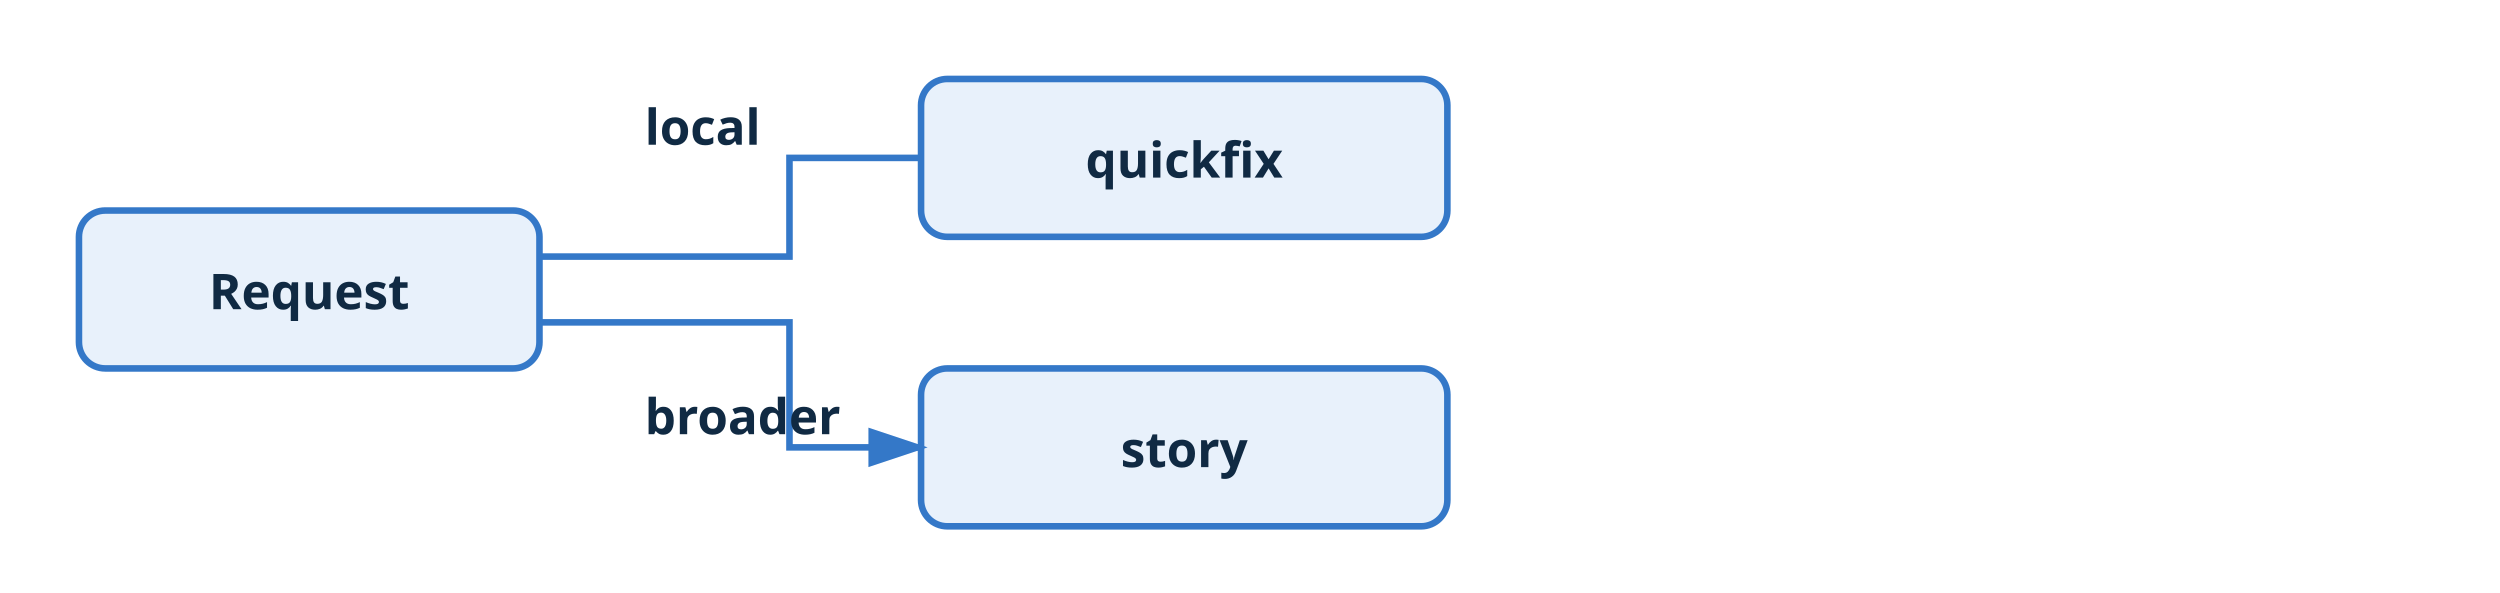
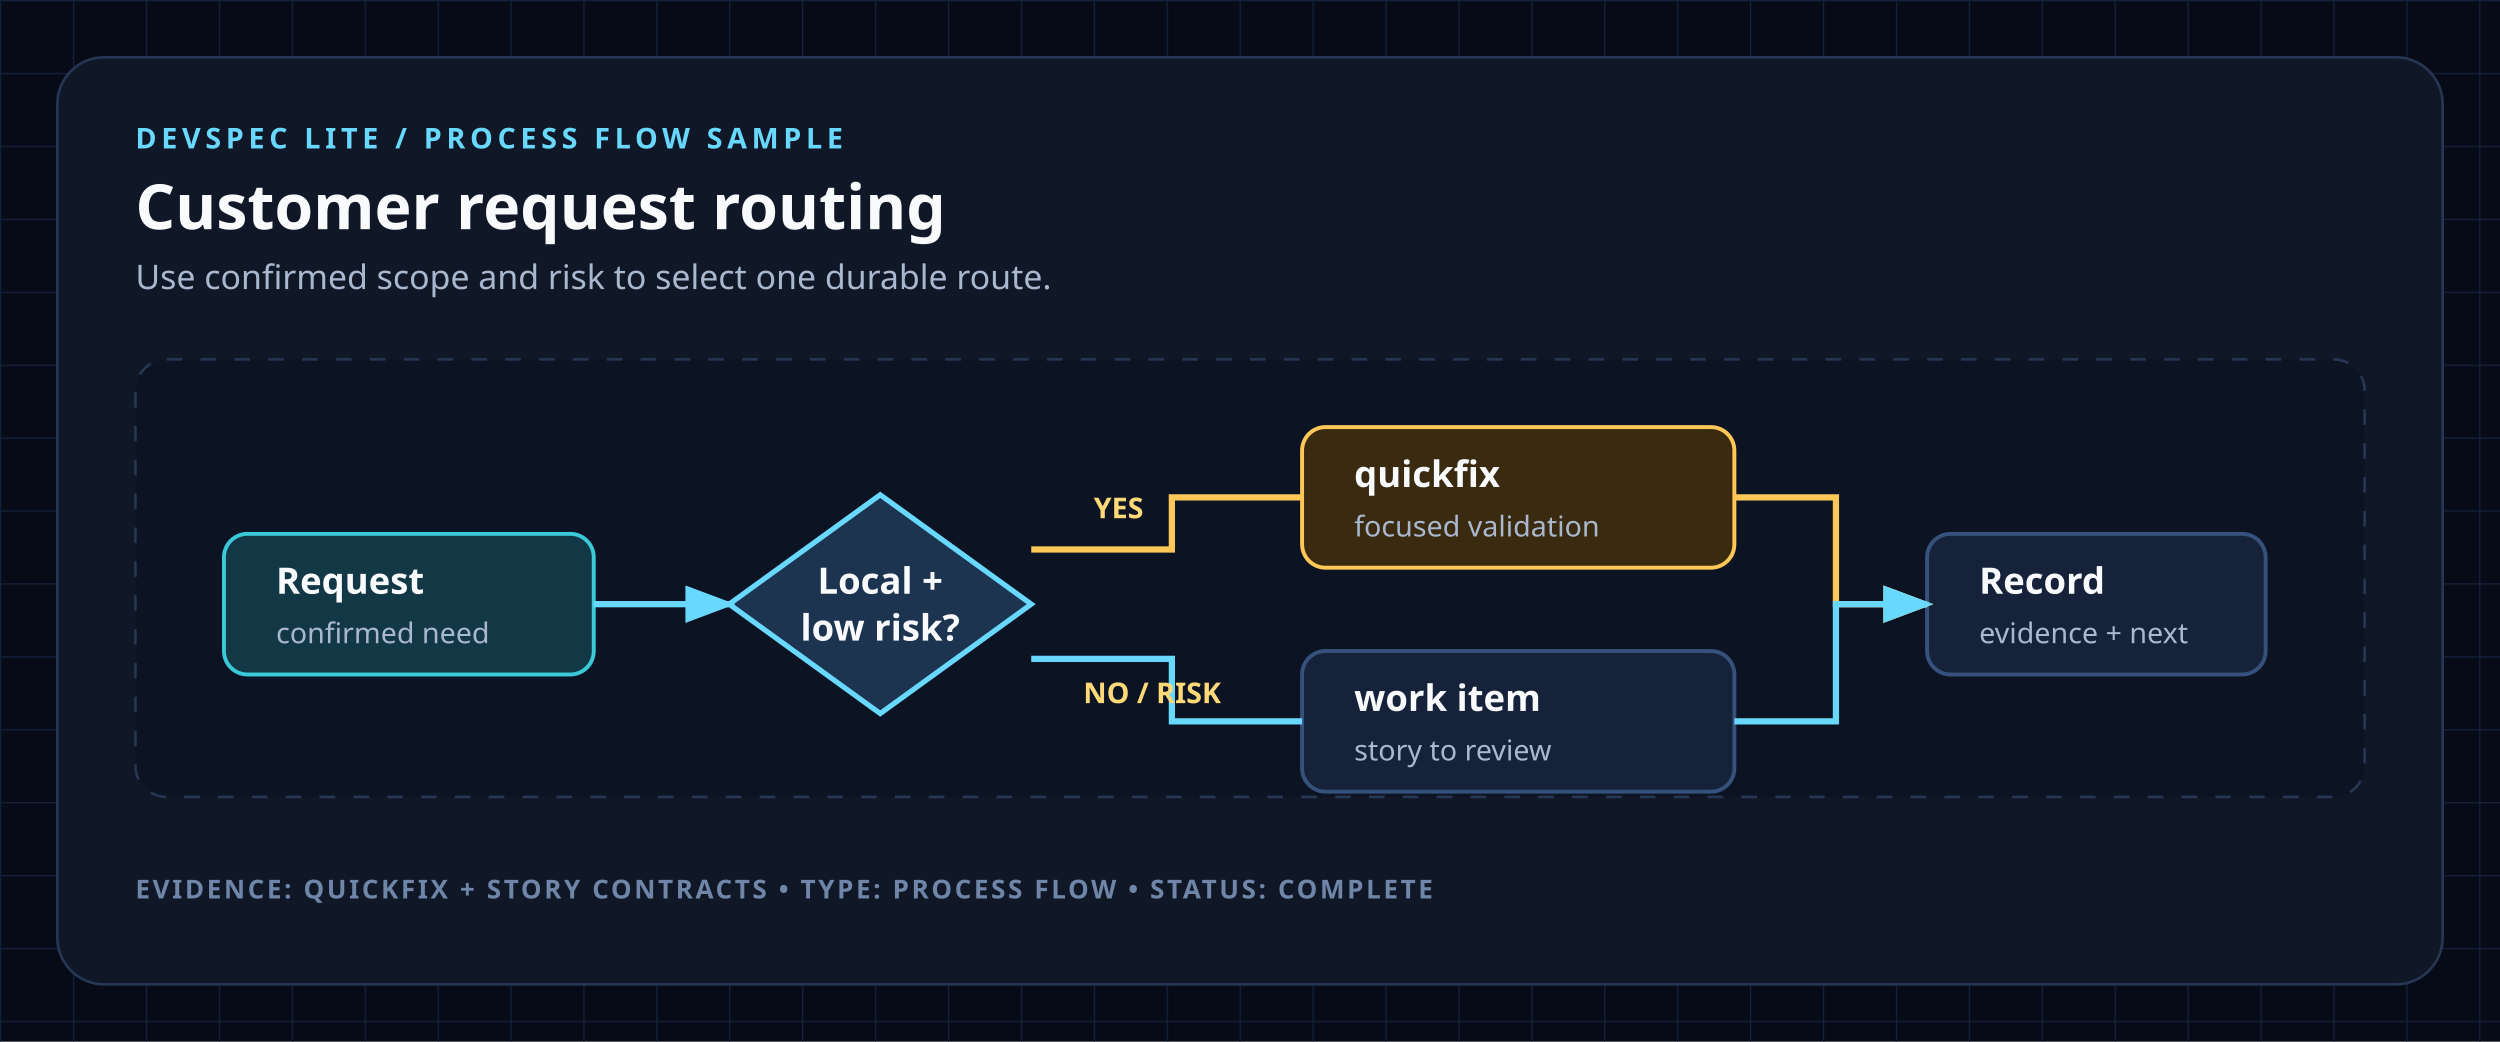
- <svg xmlns="http://www.w3.org/2000/svg" viewBox="0 0 760 180" role="img" aria-labelledby="title desc">
-   <style>.t{font:600 15px system-ui,sans-serif;fill:#102a43}.n{fill:#e8f1fb;stroke:#3478c8;stroke-width:2}.a{fill:none;stroke:#3478c8;stroke-width:2;marker-end:url(#m)}</style>
+ <svg xmlns="http://www.w3.org/2000/svg" viewBox="0 0 960 400" role="img" aria-labelledby="title desc">
+   <style>.bg{fill:#070b18}.surface{fill:#101827;stroke:#263653}.lane{fill:#0c1323;stroke:#263653;stroke-dasharray:6 7}.eyebrow{font:700 11px system-ui,sans-serif;letter-spacing:1.8px;fill:#69d8ff}.title{font:700 24px system-ui,sans-serif;fill:#f8fafc}.sub{font:13px system-ui,sans-serif;fill:#aab8cf}.card{fill:#16223a;stroke:#35517c;stroke-width:1.5}.quick{fill:#3a2b10;stroke:#ffc857}.start{fill:#123745;stroke:#39c9d9}.decision{fill:#1d3450;stroke:#69d8ff;stroke-width:2}.node{font:700 14px system-ui,sans-serif;fill:#f8fafc}.meta{font:11px system-ui,sans-serif;fill:#aab8cf}.flow{fill:none;stroke:#69d8ff;stroke-width:2.4;marker-end:url(#a)}.gold{fill:none;stroke:#ffc857;stroke-width:2.4;marker-end:url(#g)}.label{font:700 11px system-ui,sans-serif;fill:#ffd978}.foot{font:600 10px system-ui,sans-serif;letter-spacing:1px;fill:#6f86a8}</style>
  <defs>
-     <marker id="m" markerWidth="10" markerHeight="10" refX="8" refY="3" orient="auto">
-       <path d="M0,0 L0,6 L9,3 z" fill="#3478c8" />
+     <pattern id="grid" width="28" height="28" patternUnits="userSpaceOnUse">
+       <path d="M28 0H0V28" fill="none" stroke="#14213a" />
+     </pattern>
+     <marker id="a" markerWidth="9" markerHeight="9" refX="7" refY="3" orient="auto">
+       <path d="M0,0 L0,6 L8,3z" fill="#69d8ff" />
+     </marker>
+     <marker id="g" markerWidth="9" markerHeight="9" refX="7" refY="3" orient="auto">
+       <path d="M0,0 L0,6 L8,3z" fill="#ffc857" />
    </marker>
  </defs>
-   <rect x="24" y="64" width="140" height="48" rx="8" class="n" />
-   <text x="94" y="94" text-anchor="middle" class="t">Request</text>
-   <rect x="280" y="24" width="160" height="48" rx="8" class="n" />
-   <text x="360" y="54" text-anchor="middle" class="t">quickfix</text>
-   <rect x="280" y="112" width="160" height="48" rx="8" class="n" />
-   <text x="360" y="142" text-anchor="middle" class="t">story</text>
-   <path d="M164 78H240V48H280M164 98H240V136H280" class="a" />
-   <text x="196" y="44" class="t">local</text>
-   <text x="196" y="132" class="t">broader</text>
+   <rect class="bg" width="960" height="400" />
+   <rect fill="url(#grid)" width="960" height="400" />
+   <rect class="surface" x="22" y="22" width="916" height="356" rx="18" />
+   <text x="52" y="57" class="eyebrow">DEVSPEC LITE / PROCESS FLOW SAMPLE</text>
+   <text x="52" y="88" class="title">Customer request routing</text>
+   <text x="52" y="111" class="sub">Use confirmed scope and risk to select one durable route.</text>
+   <rect class="lane" x="52" y="138" width="856" height="168" rx="12" />
+   <rect class="card start" x="86" y="205" width="142" height="54" rx="9" />
+   <text x="106" y="228" class="node">Request</text>
+   <text x="106" y="247" class="meta">confirmed need</text>
+   <polygon class="decision" points="338,190 396,232 338,274 280,232" />
+   <text x="338" y="228" text-anchor="middle" class="node">Local +</text>
+   <text x="338" y="246" text-anchor="middle" class="node">low risk?</text>
+   <rect class="card quick" x="500" y="164" width="166" height="54" rx="9" />
+   <text x="520" y="187" class="node">quickfix</text>
+   <text x="520" y="206" class="meta">focused validation</text>
+   <rect class="card" x="500" y="250" width="166" height="54" rx="9" />
+   <text x="520" y="273" class="node">work item</text>
+   <text x="520" y="292" class="meta">story to review</text>
+   <rect class="card" x="740" y="205" width="130" height="54" rx="9" />
+   <text x="760" y="228" class="node">Record</text>
+   <text x="760" y="247" class="meta">evidence + next</text>
+   <path class="flow" d="M228 232H280" />
+   <path class="gold" d="M396 211H450V191H500M666 191H705V232H740" />
+   <path class="flow" d="M396 253H450V277H500M666 277H705V232H740" />
+   <text x="420" y="199" class="label">YES</text>
+   <text x="416" y="270" class="label">NO / RISK</text>
+   <text x="52" y="345" class="foot">EVIDENCE: QUICKFIX + STORY CONTRACTS • TYPE: PROCESS FLOW • STATUS: COMPLETE</text>
</svg>
